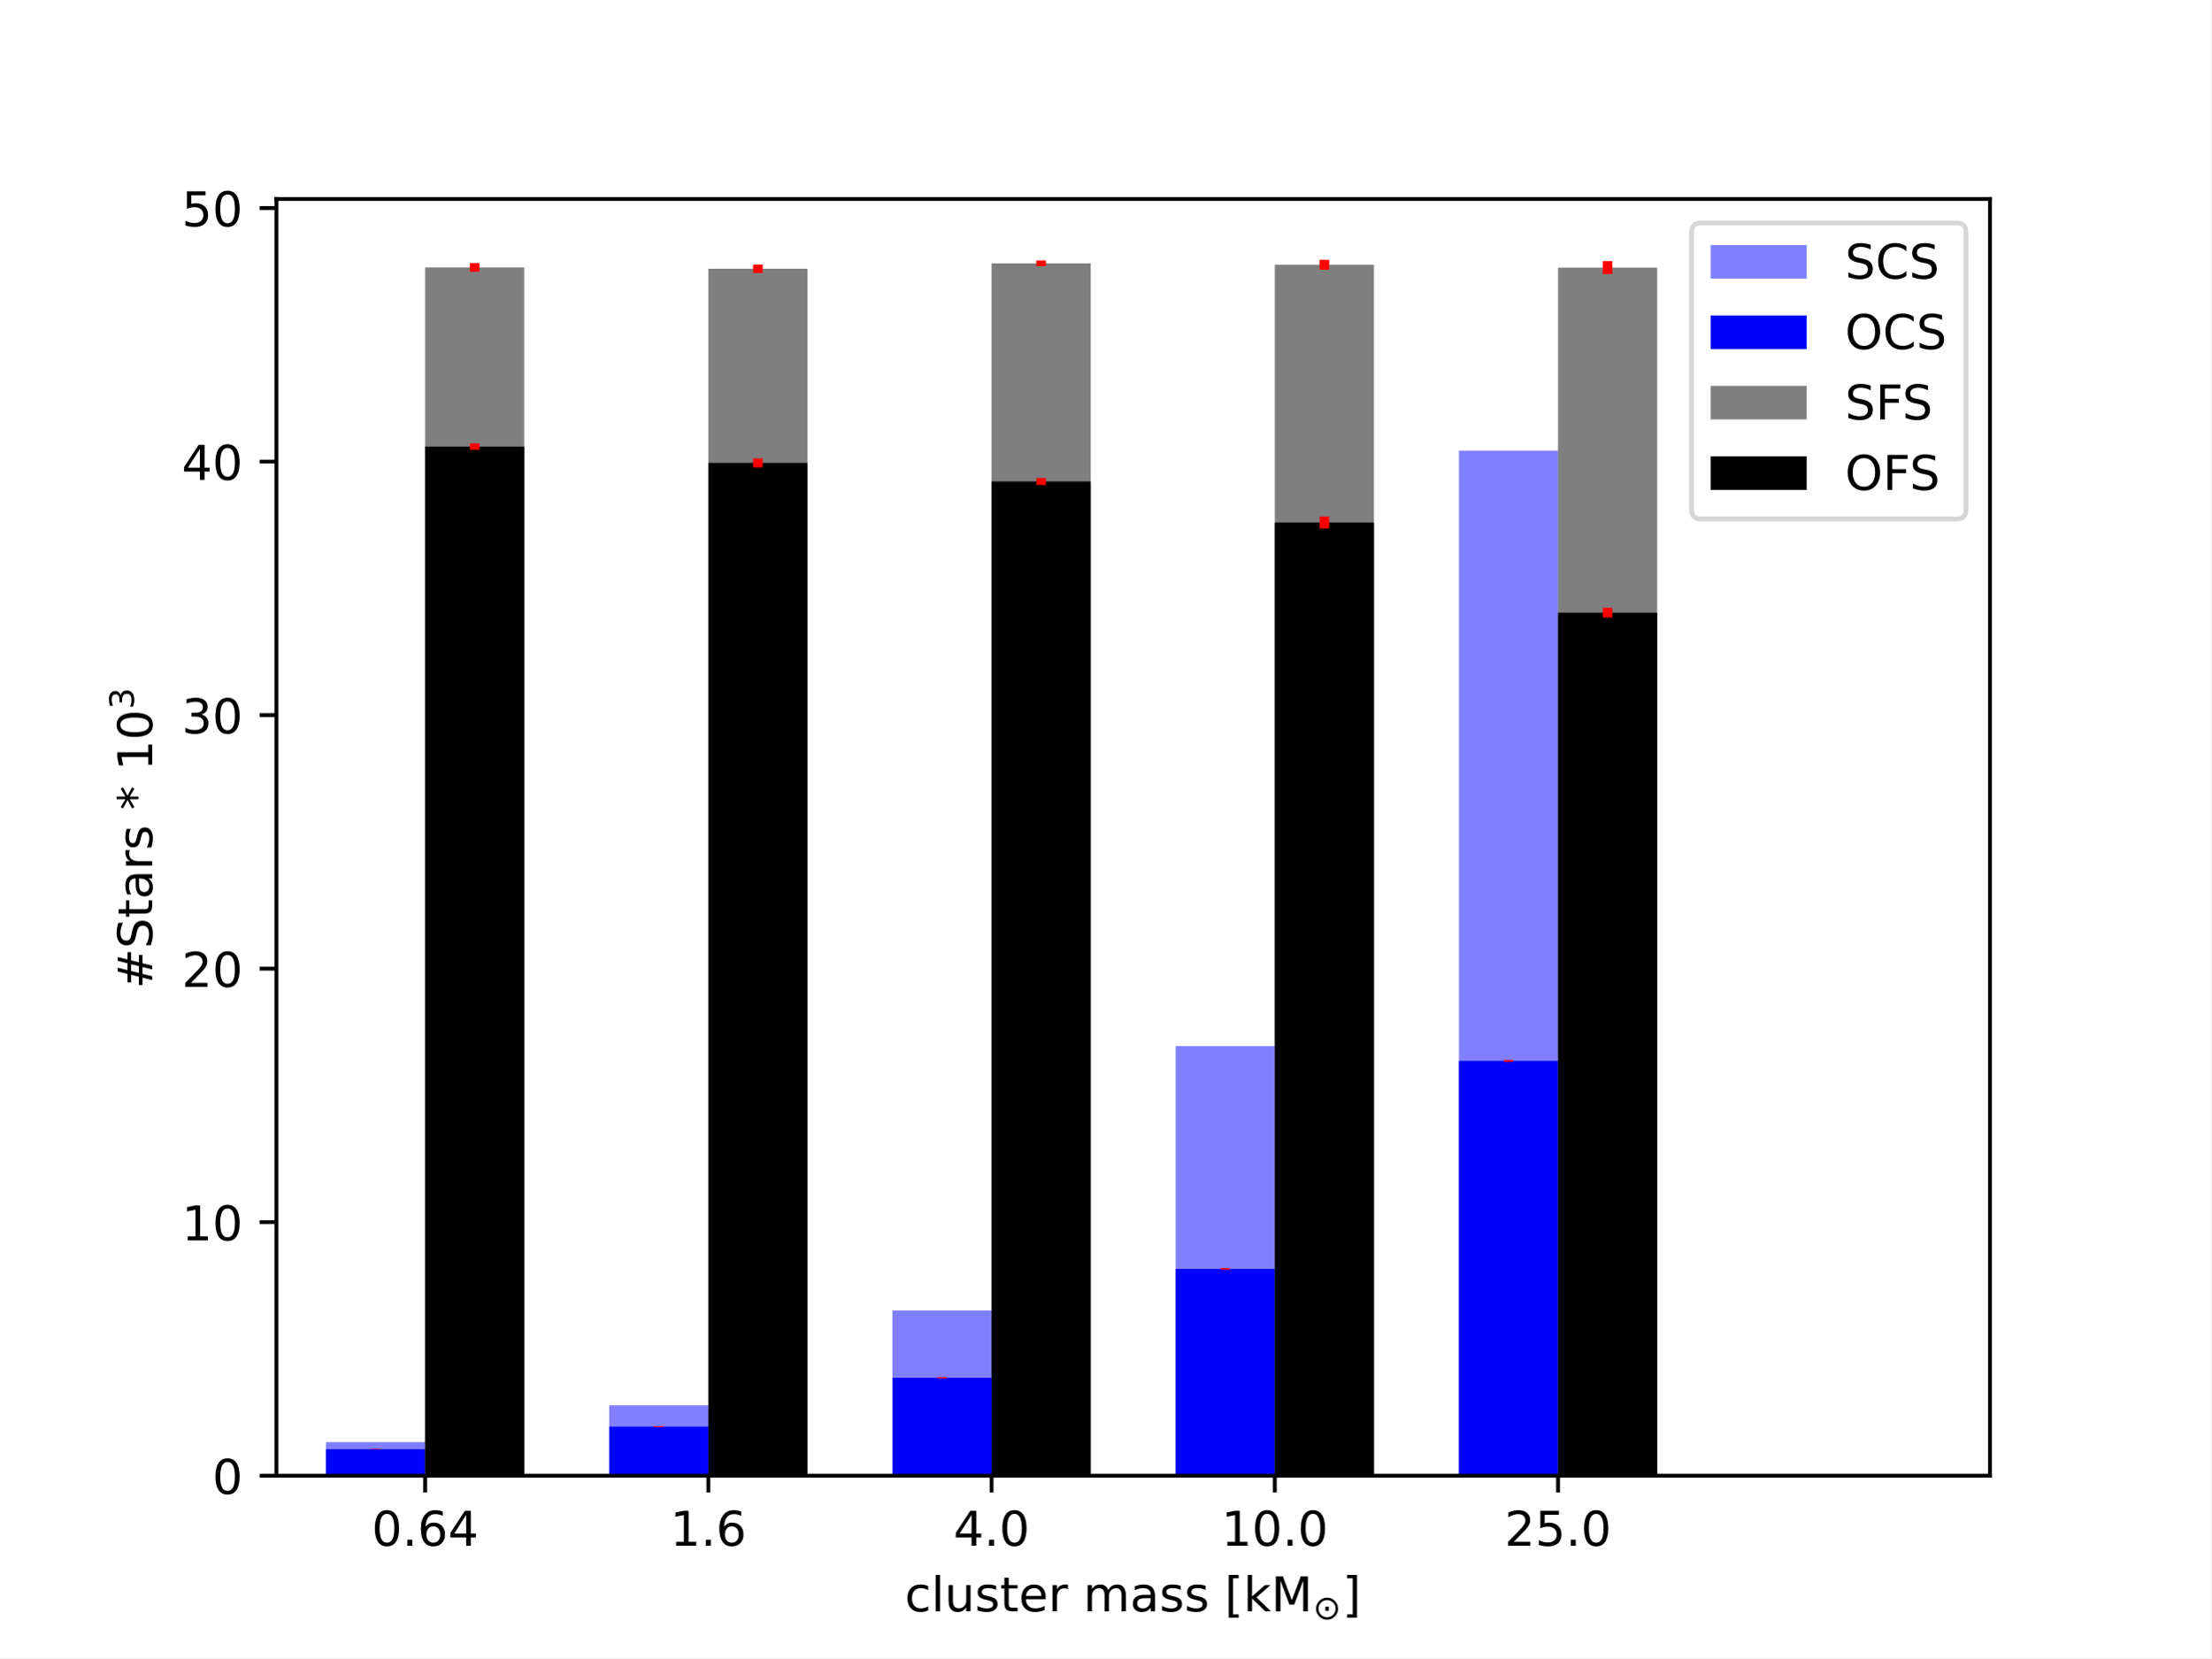
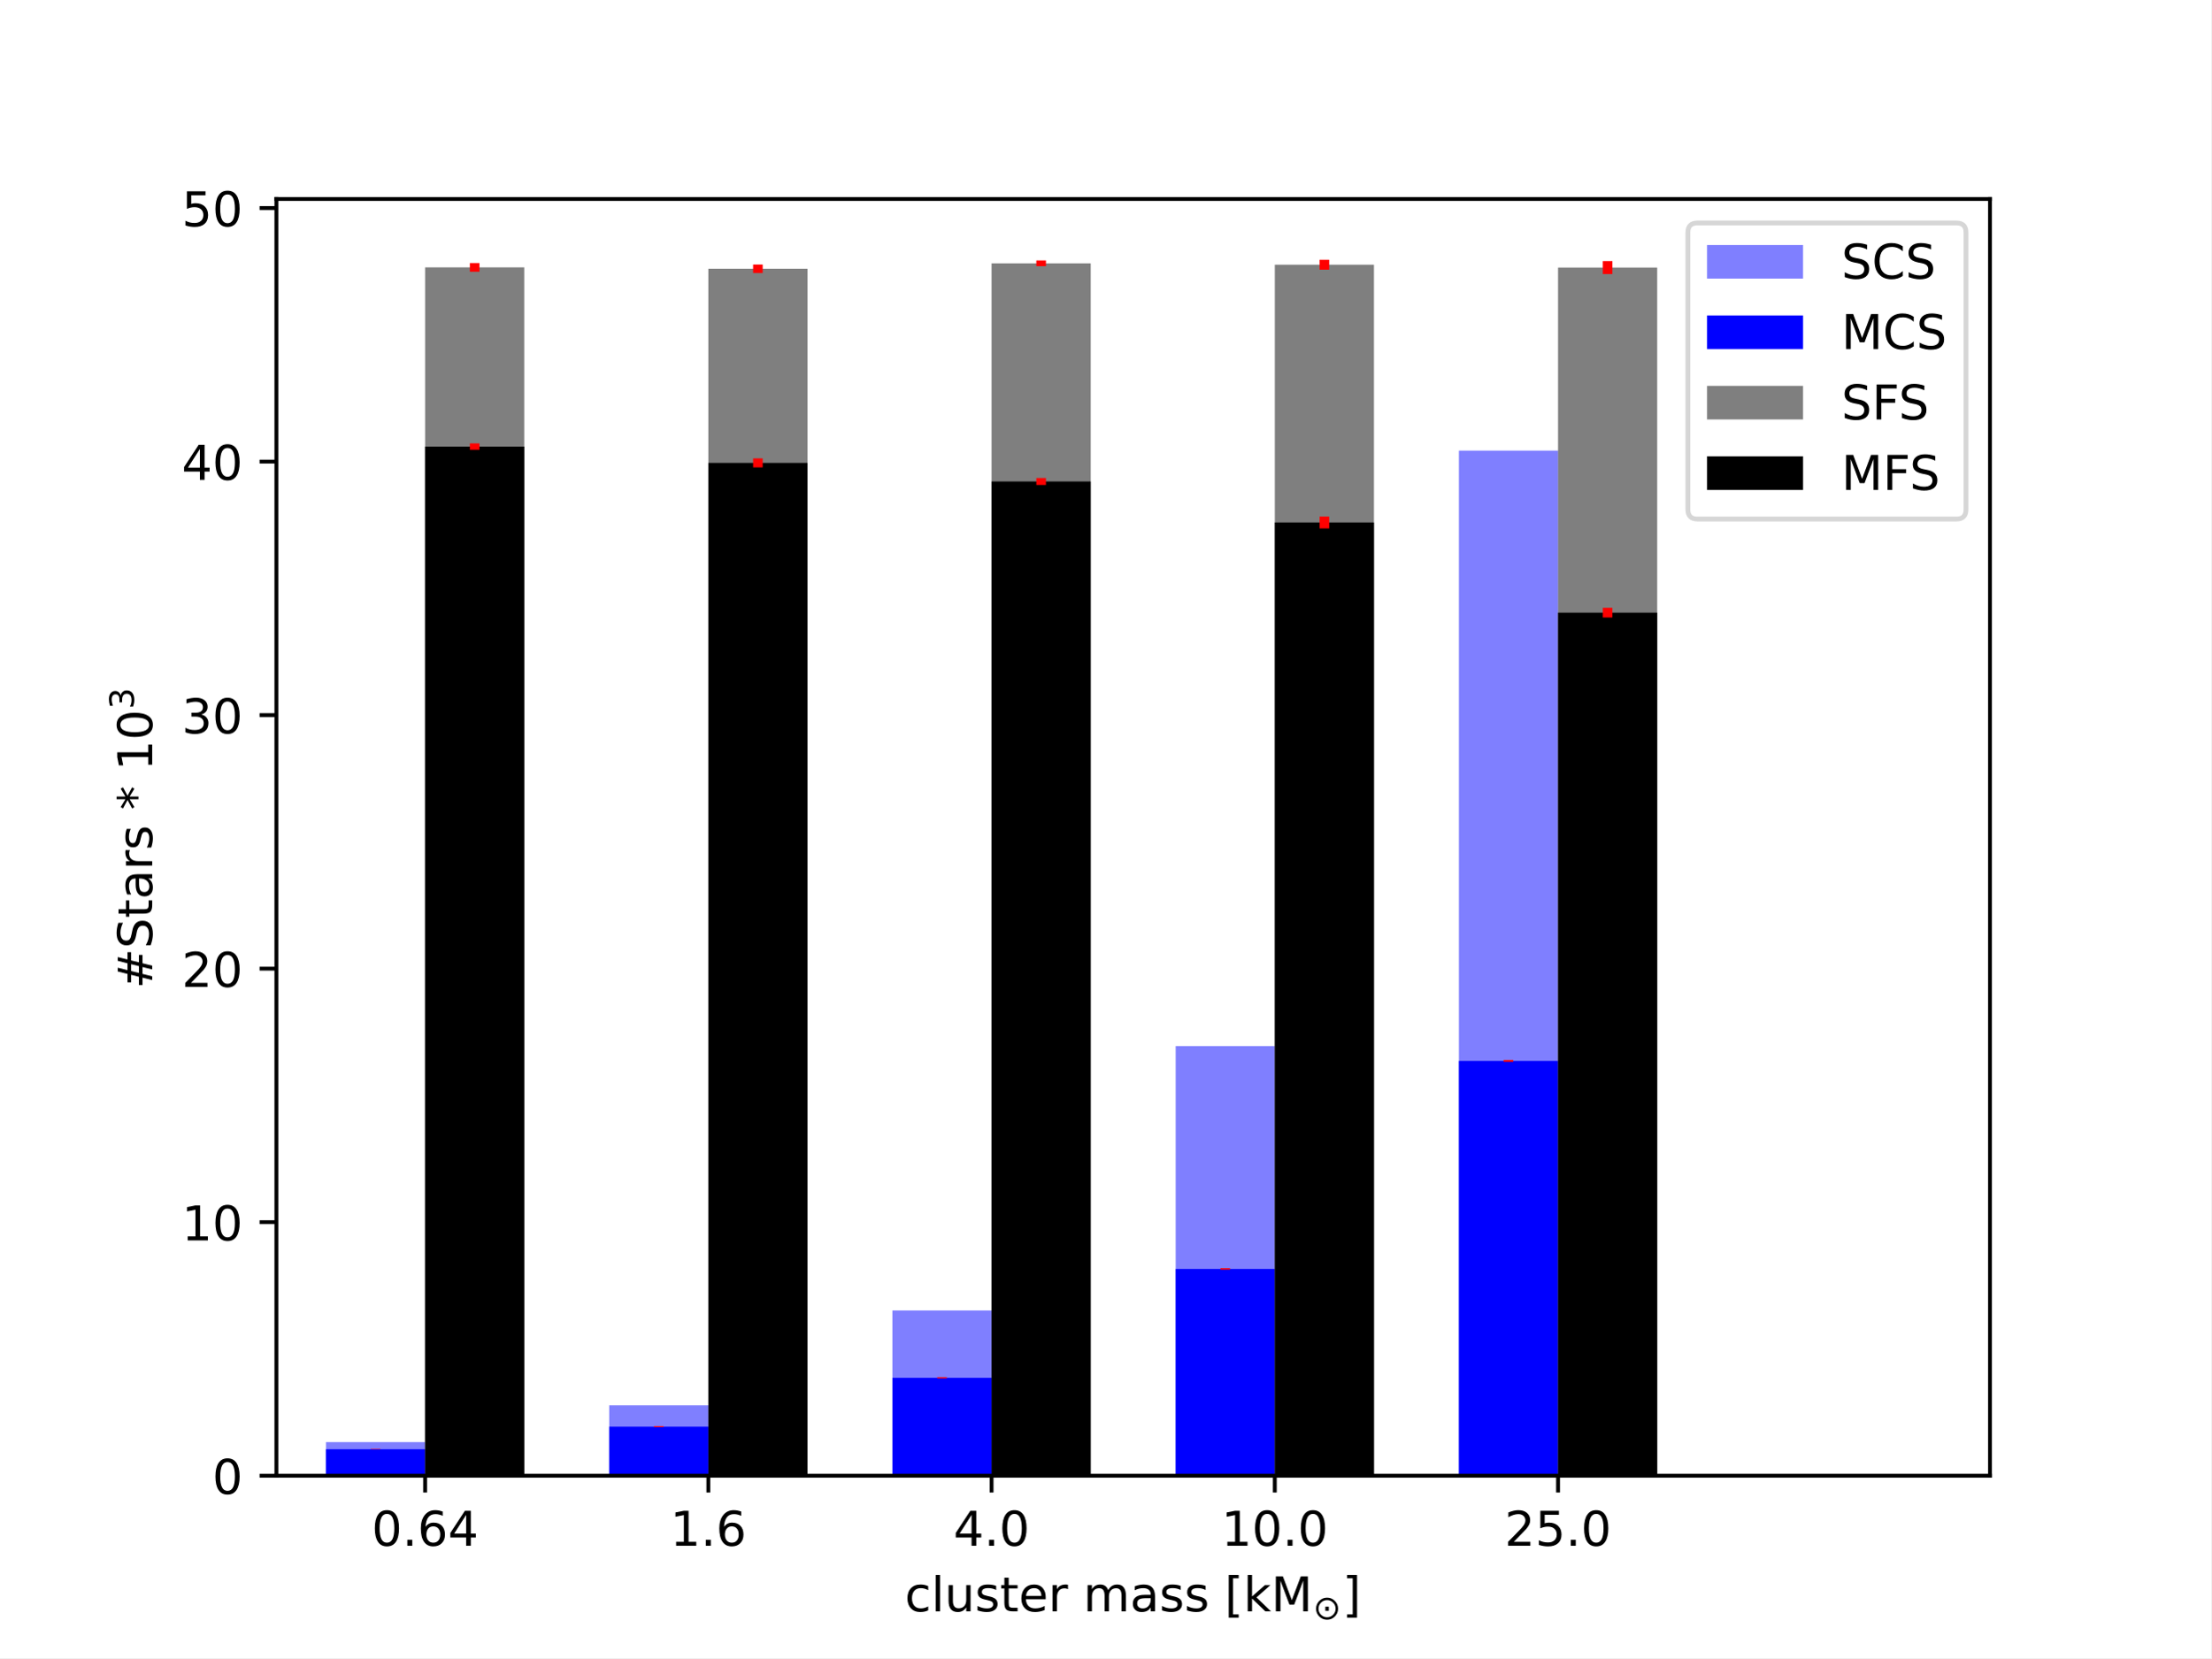
<svg xmlns="http://www.w3.org/2000/svg" xmlns:xlink="http://www.w3.org/1999/xlink" height="345.6pt" version="1.1" viewBox="0 0 460.8 345.6" width="460.8pt">
  <defs>
    <style type="text/css">*{stroke-linecap:butt;stroke-linejoin:round;}</style>
  </defs>
  <g id="figure_1">
    <g id="patch_1">
      <path d="M 0 345.6  L 460.8 345.6  L 460.8 0  L 0 0  z " style="fill:#ffffff;" />
    </g>
    <g id="axes_1">
      <g id="patch_2">
        <path d="M 57.6 307.584  L 414.72 307.584  L 414.72 41.472  L 57.6 41.472  z " style="fill:#ffffff;" />
      </g>
      <g id="patch_3">
-         <path clip-path="url(#p039aee2d5c)" d="M 67.93 307.584  L 88.59 307.584  L 88.59 300.577  L 67.93 300.577  z " style="fill:#0000ff;opacity:0.5;" />
+         <path clip-path="url(#p099e7b3aa3)" d="M 67.93 307.584  L 88.59 307.584  L 88.59 300.577  L 67.93 300.577  z " style="fill:#0000ff;opacity:0.5;" />
      </g>
      <g id="patch_4">
-         <path clip-path="url(#p039aee2d5c)" d="M 126.958 307.584  L 147.618 307.584  L 147.618 292.92  L 126.958 292.92  z " style="fill:#0000ff;opacity:0.5;" />
+         <path clip-path="url(#p099e7b3aa3)" d="M 126.958 307.584  L 147.618 307.584  L 147.618 292.92  L 126.958 292.92  z " style="fill:#0000ff;opacity:0.5;" />
      </g>
      <g id="patch_5">
-         <path clip-path="url(#p039aee2d5c)" d="M 185.986 307.584  L 206.646 307.584  L 206.646 273.14  L 185.986 273.14  z " style="fill:#0000ff;opacity:0.5;" />
+         <path clip-path="url(#p099e7b3aa3)" d="M 185.986 307.584  L 206.646 307.584  L 206.646 273.14  L 185.986 273.14  z " style="fill:#0000ff;opacity:0.5;" />
      </g>
      <g id="patch_6">
-         <path clip-path="url(#p039aee2d5c)" d="M 245.014 307.584  L 265.674 307.584  L 265.674 218.034  L 245.014 218.034  z " style="fill:#0000ff;opacity:0.5;" />
+         <path clip-path="url(#p099e7b3aa3)" d="M 245.014 307.584  L 265.674 307.584  L 265.674 218.034  L 245.014 218.034  z " style="fill:#0000ff;opacity:0.5;" />
      </g>
      <g id="patch_7">
-         <path clip-path="url(#p039aee2d5c)" d="M 304.042 307.584  L 324.702 307.584  L 324.702 93.925  L 304.042 93.925  z " style="fill:#0000ff;opacity:0.5;" />
+         <path clip-path="url(#p099e7b3aa3)" d="M 304.042 307.584  L 324.702 307.584  L 324.702 93.925  L 304.042 93.925  z " style="fill:#0000ff;opacity:0.5;" />
      </g>
      <g id="patch_8">
-         <path clip-path="url(#p039aee2d5c)" d="M 67.93 307.584  L 88.59 307.584  L 88.59 302.066  L 67.93 302.066  z " style="fill:#0000ff;" />
+         <path clip-path="url(#p099e7b3aa3)" d="M 67.93 307.584  L 88.59 307.584  L 88.59 302.066  L 67.93 302.066  z " style="fill:#0000ff;" />
      </g>
      <g id="patch_9">
-         <path clip-path="url(#p039aee2d5c)" d="M 126.958 307.584  L 147.618 307.584  L 147.618 297.369  L 126.958 297.369  z " style="fill:#0000ff;" />
+         <path clip-path="url(#p099e7b3aa3)" d="M 126.958 307.584  L 147.618 307.584  L 147.618 297.369  L 126.958 297.369  z " style="fill:#0000ff;" />
      </g>
      <g id="patch_10">
-         <path clip-path="url(#p039aee2d5c)" d="M 185.986 307.584  L 206.646 307.584  L 206.646 287.186  L 185.986 287.186  z " style="fill:#0000ff;" />
+         <path clip-path="url(#p099e7b3aa3)" d="M 185.986 307.584  L 206.646 307.584  L 206.646 287.186  L 185.986 287.186  z " style="fill:#0000ff;" />
      </g>
      <g id="patch_11">
-         <path clip-path="url(#p039aee2d5c)" d="M 245.014 307.584  L 265.674 307.584  L 265.674 264.484  L 245.014 264.484  z " style="fill:#0000ff;" />
+         <path clip-path="url(#p099e7b3aa3)" d="M 245.014 307.584  L 265.674 307.584  L 265.674 264.484  L 245.014 264.484  z " style="fill:#0000ff;" />
      </g>
      <g id="patch_12">
-         <path clip-path="url(#p039aee2d5c)" d="M 304.042 307.584  L 324.702 307.584  L 324.702 221.121  L 304.042 221.121  z " style="fill:#0000ff;" />
+         <path clip-path="url(#p099e7b3aa3)" d="M 304.042 307.584  L 324.702 307.584  L 324.702 221.121  L 304.042 221.121  z " style="fill:#0000ff;" />
      </g>
      <g id="patch_13">
-         <path clip-path="url(#p039aee2d5c)" d="M 88.59 307.584  L 109.25 307.584  L 109.25 55.729  L 88.59 55.729  z " style="opacity:0.5;" />
+         <path clip-path="url(#p099e7b3aa3)" d="M 88.59 307.584  L 109.25 307.584  L 109.25 55.729  L 88.59 55.729  z " style="opacity:0.5;" />
      </g>
      <g id="patch_14">
-         <path clip-path="url(#p039aee2d5c)" d="M 147.618 307.584  L 168.278 307.584  L 168.278 56.015  L 147.618 56.015  z " style="opacity:0.5;" />
+         <path clip-path="url(#p099e7b3aa3)" d="M 147.618 307.584  L 168.278 307.584  L 168.278 56.015  L 147.618 56.015  z " style="opacity:0.5;" />
      </g>
      <g id="patch_15">
-         <path clip-path="url(#p039aee2d5c)" d="M 206.646 307.584  L 227.306 307.584  L 227.306 54.889  L 206.646 54.889  z " style="opacity:0.5;" />
+         <path clip-path="url(#p099e7b3aa3)" d="M 206.646 307.584  L 227.306 307.584  L 227.306 54.889  L 206.646 54.889  z " style="opacity:0.5;" />
      </g>
      <g id="patch_16">
-         <path clip-path="url(#p039aee2d5c)" d="M 265.674 307.584  L 286.334 307.584  L 286.334 55.174  L 265.674 55.174  z " style="opacity:0.5;" />
+         <path clip-path="url(#p099e7b3aa3)" d="M 265.674 307.584  L 286.334 307.584  L 286.334 55.174  L 265.674 55.174  z " style="opacity:0.5;" />
      </g>
      <g id="patch_17">
-         <path clip-path="url(#p039aee2d5c)" d="M 324.702 307.584  L 345.362 307.584  L 345.362 55.772  L 324.702 55.772  z " style="opacity:0.5;" />
+         <path clip-path="url(#p099e7b3aa3)" d="M 324.702 307.584  L 345.362 307.584  L 345.362 55.772  L 324.702 55.772  z " style="opacity:0.5;" />
      </g>
      <g id="patch_18">
-         <path clip-path="url(#p039aee2d5c)" d="M 88.59 307.584  L 109.25 307.584  L 109.25 93.085  L 88.59 93.085  z " />
+         <path clip-path="url(#p099e7b3aa3)" d="M 88.59 307.584  L 109.25 307.584  L 109.25 93.085  L 88.59 93.085  z " />
      </g>
      <g id="patch_19">
-         <path clip-path="url(#p039aee2d5c)" d="M 147.618 307.584  L 168.278 307.584  L 168.278 96.483  L 147.618 96.483  z " />
+         <path clip-path="url(#p099e7b3aa3)" d="M 147.618 307.584  L 168.278 307.584  L 168.278 96.483  L 147.618 96.483  z " />
      </g>
      <g id="patch_20">
-         <path clip-path="url(#p039aee2d5c)" d="M 206.646 307.584  L 227.306 307.584  L 227.306 100.351  L 206.646 100.351  z " />
+         <path clip-path="url(#p099e7b3aa3)" d="M 206.646 307.584  L 227.306 307.584  L 227.306 100.351  L 206.646 100.351  z " />
      </g>
      <g id="patch_21">
-         <path clip-path="url(#p039aee2d5c)" d="M 265.674 307.584  L 286.334 307.584  L 286.334 108.901  L 265.674 108.901  z " />
+         <path clip-path="url(#p099e7b3aa3)" d="M 265.674 307.584  L 286.334 307.584  L 286.334 108.901  L 265.674 108.901  z " />
      </g>
      <g id="patch_22">
-         <path clip-path="url(#p039aee2d5c)" d="M 324.702 307.584  L 345.362 307.584  L 345.362 127.692  L 324.702 127.692  z " />
+         <path clip-path="url(#p099e7b3aa3)" d="M 324.702 307.584  L 345.362 307.584  L 345.362 127.692  L 324.702 127.692  z " />
      </g>
      <g id="matplotlib.axis_1">
        <g id="xtick_1">
          <g id="line2d_1">
            <defs>
-               <path d="M 0 0  L 0 3.5  " id="m8ce366620f" style="stroke:#000000;stroke-width:0.8;" />
-             </defs>
-             <g>
-               <use style="stroke:#000000;stroke-width:0.8;" x="88.59" xlink:href="#m8ce366620f" y="307.584" />
+               <path d="M 0 0  L 0 3.5  " id="md72c366034" style="stroke:#000000;stroke-width:0.8;" />
+             </defs>
+             <g>
+               <use style="stroke:#000000;stroke-width:0.8;" x="88.59" xlink:href="#md72c366034" y="307.584" />
            </g>
          </g>
          <g id="text_1">
            <g transform="translate(77.45694 322.1824)scale(0.1 -0.1)">
              <defs>
                <path d="M 2034 4250  Q 1547 4250 1301 3770  Q 1056 3291 1056 2328  Q 1056 1369 1301 889  Q 1547 409 2034 409  Q 2525 409 2770 889  Q 3016 1369 3016 2328  Q 3016 3291 2770 3770  Q 2525 4250 2034 4250  z M 2034 4750  Q 2819 4750 3233 4129  Q 3647 3509 3647 2328  Q 3647 1150 3233 529  Q 2819 -91 2034 -91  Q 1250 -91 836 529  Q 422 1150 422 2328  Q 422 3509 836 4129  Q 1250 4750 2034 4750  z " id="DejaVuSans-30" transform="scale(0.015625)" />
                <path d="M 684 794  L 1344 794  L 1344 0  L 684 0  L 684 794  z " id="DejaVuSans-2e" transform="scale(0.015625)" />
                <path d="M 2113 2584  Q 1688 2584 1439 2293  Q 1191 2003 1191 1497  Q 1191 994 1439 701  Q 1688 409 2113 409  Q 2538 409 2786 701  Q 3034 994 3034 1497  Q 3034 2003 2786 2293  Q 2538 2584 2113 2584  z M 3366 4563  L 3366 3988  Q 3128 4100 2886 4159  Q 2644 4219 2406 4219  Q 1781 4219 1451 3797  Q 1122 3375 1075 2522  Q 1259 2794 1537 2939  Q 1816 3084 2150 3084  Q 2853 3084 3261 2657  Q 3669 2231 3669 1497  Q 3669 778 3244 343  Q 2819 -91 2113 -91  Q 1303 -91 875 529  Q 447 1150 447 2328  Q 447 3434 972 4092  Q 1497 4750 2381 4750  Q 2619 4750 2861 4703  Q 3103 4656 3366 4563  z " id="DejaVuSans-36" transform="scale(0.015625)" />
                <path d="M 2419 4116  L 825 1625  L 2419 1625  L 2419 4116  z M 2253 4666  L 3047 4666  L 3047 1625  L 3713 1625  L 3713 1100  L 3047 1100  L 3047 0  L 2419 0  L 2419 1100  L 313 1100  L 313 1709  L 2253 4666  z " id="DejaVuSans-34" transform="scale(0.015625)" />
              </defs>
              <use xlink:href="#DejaVuSans-30" />
              <use x="63.623" xlink:href="#DejaVuSans-2e" />
              <use x="95.41" xlink:href="#DejaVuSans-36" />
              <use x="159.033" xlink:href="#DejaVuSans-34" />
            </g>
          </g>
        </g>
        <g id="xtick_2">
          <g id="line2d_2">
            <g>
-               <use style="stroke:#000000;stroke-width:0.8;" x="147.618" xlink:href="#m8ce366620f" y="307.584" />
+               <use style="stroke:#000000;stroke-width:0.8;" x="147.618" xlink:href="#md72c366034" y="307.584" />
            </g>
          </g>
          <g id="text_2">
            <g transform="translate(139.6663 322.1824)scale(0.1 -0.1)">
              <defs>
                <path d="M 794 531  L 1825 531  L 1825 4091  L 703 3866  L 703 4441  L 1819 4666  L 2450 4666  L 2450 531  L 3481 531  L 3481 0  L 794 0  L 794 531  z " id="DejaVuSans-31" transform="scale(0.015625)" />
              </defs>
              <use xlink:href="#DejaVuSans-31" />
              <use x="63.623" xlink:href="#DejaVuSans-2e" />
              <use x="95.41" xlink:href="#DejaVuSans-36" />
            </g>
          </g>
        </g>
        <g id="xtick_3">
          <g id="line2d_3">
            <g>
-               <use style="stroke:#000000;stroke-width:0.8;" x="206.646" xlink:href="#m8ce366620f" y="307.584" />
+               <use style="stroke:#000000;stroke-width:0.8;" x="206.646" xlink:href="#md72c366034" y="307.584" />
            </g>
          </g>
          <g id="text_3">
            <g transform="translate(198.6944 322.1824)scale(0.1 -0.1)">
              <use xlink:href="#DejaVuSans-34" />
              <use x="63.623" xlink:href="#DejaVuSans-2e" />
              <use x="95.41" xlink:href="#DejaVuSans-30" />
            </g>
          </g>
        </g>
        <g id="xtick_4">
          <g id="line2d_4">
            <g>
-               <use style="stroke:#000000;stroke-width:0.8;" x="265.674" xlink:href="#m8ce366620f" y="307.584" />
+               <use style="stroke:#000000;stroke-width:0.8;" x="265.674" xlink:href="#md72c366034" y="307.584" />
            </g>
          </g>
          <g id="text_4">
            <g transform="translate(254.5412 322.1824)scale(0.1 -0.1)">
              <use xlink:href="#DejaVuSans-31" />
              <use x="63.623" xlink:href="#DejaVuSans-30" />
              <use x="127.246" xlink:href="#DejaVuSans-2e" />
              <use x="159.033" xlink:href="#DejaVuSans-30" />
            </g>
          </g>
        </g>
        <g id="xtick_5">
          <g id="line2d_5">
            <g>
-               <use style="stroke:#000000;stroke-width:0.8;" x="324.702" xlink:href="#m8ce366620f" y="307.584" />
+               <use style="stroke:#000000;stroke-width:0.8;" x="324.702" xlink:href="#md72c366034" y="307.584" />
            </g>
          </g>
          <g id="text_5">
            <g transform="translate(313.5693 322.1824)scale(0.1 -0.1)">
              <defs>
                <path d="M 1228 531  L 3431 531  L 3431 0  L 469 0  L 469 531  Q 828 903 1448 1529  Q 2069 2156 2228 2338  Q 2531 2678 2651 2914  Q 2772 3150 2772 3378  Q 2772 3750 2511 3984  Q 2250 4219 1831 4219  Q 1534 4219 1204 4116  Q 875 4013 500 3803  L 500 4441  Q 881 4594 1212 4672  Q 1544 4750 1819 4750  Q 2544 4750 2975 4387  Q 3406 4025 3406 3419  Q 3406 3131 3298 2873  Q 3191 2616 2906 2266  Q 2828 2175 2409 1742  Q 1991 1309 1228 531  z " id="DejaVuSans-32" transform="scale(0.015625)" />
                <path d="M 691 4666  L 3169 4666  L 3169 4134  L 1269 4134  L 1269 2991  Q 1406 3038 1543 3061  Q 1681 3084 1819 3084  Q 2600 3084 3056 2656  Q 3513 2228 3513 1497  Q 3513 744 3044 326  Q 2575 -91 1722 -91  Q 1428 -91 1123 -41  Q 819 9 494 109  L 494 744  Q 775 591 1075 516  Q 1375 441 1709 441  Q 2250 441 2565 725  Q 2881 1009 2881 1497  Q 2881 1984 2565 2268  Q 2250 2553 1709 2553  Q 1456 2553 1204 2497  Q 953 2441 691 2322  L 691 4666  z " id="DejaVuSans-35" transform="scale(0.015625)" />
              </defs>
              <use xlink:href="#DejaVuSans-32" />
              <use x="63.623" xlink:href="#DejaVuSans-35" />
              <use x="127.246" xlink:href="#DejaVuSans-2e" />
              <use x="159.033" xlink:href="#DejaVuSans-30" />
            </g>
          </g>
        </g>
        <g id="text_6">
          <g transform="translate(188.56 335.8606)scale(0.1 -0.1)">
            <defs>
              <path d="M 3122 3366  L 3122 2828  Q 2878 2963 2633 3030  Q 2388 3097 2138 3097  Q 1578 3097 1268 2742  Q 959 2388 959 1747  Q 959 1106 1268 751  Q 1578 397 2138 397  Q 2388 397 2633 464  Q 2878 531 3122 666  L 3122 134  Q 2881 22 2623 -34  Q 2366 -91 2075 -91  Q 1284 -91 818 406  Q 353 903 353 1747  Q 353 2603 823 3093  Q 1294 3584 2113 3584  Q 2378 3584 2631 3529  Q 2884 3475 3122 3366  z " id="DejaVuSans-63" transform="scale(0.015625)" />
              <path d="M 603 4863  L 1178 4863  L 1178 0  L 603 0  L 603 4863  z " id="DejaVuSans-6c" transform="scale(0.015625)" />
              <path d="M 544 1381  L 544 3500  L 1119 3500  L 1119 1403  Q 1119 906 1312 657  Q 1506 409 1894 409  Q 2359 409 2629 706  Q 2900 1003 2900 1516  L 2900 3500  L 3475 3500  L 3475 0  L 2900 0  L 2900 538  Q 2691 219 2414 64  Q 2138 -91 1772 -91  Q 1169 -91 856 284  Q 544 659 544 1381  z M 1991 3584  L 1991 3584  z " id="DejaVuSans-75" transform="scale(0.015625)" />
              <path d="M 2834 3397  L 2834 2853  Q 2591 2978 2328 3040  Q 2066 3103 1784 3103  Q 1356 3103 1142 2972  Q 928 2841 928 2578  Q 928 2378 1081 2264  Q 1234 2150 1697 2047  L 1894 2003  Q 2506 1872 2764 1633  Q 3022 1394 3022 966  Q 3022 478 2636 193  Q 2250 -91 1575 -91  Q 1294 -91 989 -36  Q 684 19 347 128  L 347 722  Q 666 556 975 473  Q 1284 391 1588 391  Q 1994 391 2212 530  Q 2431 669 2431 922  Q 2431 1156 2273 1281  Q 2116 1406 1581 1522  L 1381 1569  Q 847 1681 609 1914  Q 372 2147 372 2553  Q 372 3047 722 3315  Q 1072 3584 1716 3584  Q 2034 3584 2315 3537  Q 2597 3491 2834 3397  z " id="DejaVuSans-73" transform="scale(0.015625)" />
              <path d="M 1172 4494  L 1172 3500  L 2356 3500  L 2356 3053  L 1172 3053  L 1172 1153  Q 1172 725 1289 603  Q 1406 481 1766 481  L 2356 481  L 2356 0  L 1766 0  Q 1100 0 847 248  Q 594 497 594 1153  L 594 3053  L 172 3053  L 172 3500  L 594 3500  L 594 4494  L 1172 4494  z " id="DejaVuSans-74" transform="scale(0.015625)" />
              <path d="M 3597 1894  L 3597 1613  L 953 1613  Q 991 1019 1311 708  Q 1631 397 2203 397  Q 2534 397 2845 478  Q 3156 559 3463 722  L 3463 178  Q 3153 47 2828 -22  Q 2503 -91 2169 -91  Q 1331 -91 842 396  Q 353 884 353 1716  Q 353 2575 817 3079  Q 1281 3584 2069 3584  Q 2775 3584 3186 3129  Q 3597 2675 3597 1894  z M 3022 2063  Q 3016 2534 2758 2815  Q 2500 3097 2075 3097  Q 1594 3097 1305 2825  Q 1016 2553 972 2059  L 3022 2063  z " id="DejaVuSans-65" transform="scale(0.015625)" />
              <path d="M 2631 2963  Q 2534 3019 2420 3045  Q 2306 3072 2169 3072  Q 1681 3072 1420 2755  Q 1159 2438 1159 1844  L 1159 0  L 581 0  L 581 3500  L 1159 3500  L 1159 2956  Q 1341 3275 1631 3429  Q 1922 3584 2338 3584  Q 2397 3584 2469 3576  Q 2541 3569 2628 3553  L 2631 2963  z " id="DejaVuSans-72" transform="scale(0.015625)" />
              <path id="DejaVuSans-20" transform="scale(0.015625)" />
              <path d="M 3328 2828  Q 3544 3216 3844 3400  Q 4144 3584 4550 3584  Q 5097 3584 5394 3201  Q 5691 2819 5691 2113  L 5691 0  L 5113 0  L 5113 2094  Q 5113 2597 4934 2840  Q 4756 3084 4391 3084  Q 3944 3084 3684 2787  Q 3425 2491 3425 1978  L 3425 0  L 2847 0  L 2847 2094  Q 2847 2600 2669 2842  Q 2491 3084 2119 3084  Q 1678 3084 1418 2786  Q 1159 2488 1159 1978  L 1159 0  L 581 0  L 581 3500  L 1159 3500  L 1159 2956  Q 1356 3278 1631 3431  Q 1906 3584 2284 3584  Q 2666 3584 2933 3390  Q 3200 3197 3328 2828  z " id="DejaVuSans-6d" transform="scale(0.015625)" />
              <path d="M 2194 1759  Q 1497 1759 1228 1600  Q 959 1441 959 1056  Q 959 750 1161 570  Q 1363 391 1709 391  Q 2188 391 2477 730  Q 2766 1069 2766 1631  L 2766 1759  L 2194 1759  z M 3341 1997  L 3341 0  L 2766 0  L 2766 531  Q 2569 213 2275 61  Q 1981 -91 1556 -91  Q 1019 -91 701 211  Q 384 513 384 1019  Q 384 1609 779 1909  Q 1175 2209 1959 2209  L 2766 2209  L 2766 2266  Q 2766 2663 2505 2880  Q 2244 3097 1772 3097  Q 1472 3097 1187 3025  Q 903 2953 641 2809  L 641 3341  Q 956 3463 1253 3523  Q 1550 3584 1831 3584  Q 2591 3584 2966 3190  Q 3341 2797 3341 1997  z " id="DejaVuSans-61" transform="scale(0.015625)" />
              <path d="M 550 4863  L 1875 4863  L 1875 4416  L 1125 4416  L 1125 -397  L 1875 -397  L 1875 -844  L 550 -844  L 550 4863  z " id="DejaVuSans-5b" transform="scale(0.015625)" />
              <path d="M 581 4863  L 1159 4863  L 1159 1991  L 2875 3500  L 3609 3500  L 1753 1863  L 3688 0  L 2938 0  L 1159 1709  L 1159 0  L 581 0  L 581 4863  z " id="DejaVuSans-6b" transform="scale(0.015625)" />
              <path d="M 628 4666  L 1569 4666  L 2759 1491  L 3956 4666  L 4897 4666  L 4897 0  L 4281 0  L 4281 4097  L 3078 897  L 2444 897  L 1241 4097  L 1241 0  L 628 0  L 628 4666  z " id="DejaVuSans-4d" transform="scale(0.015625)" />
              <path d="M 2350 2403  L 3013 2403  L 3013 1609  L 2350 1609  L 2350 2403  z M 3306 3522  Q 3016 3644 2681 3644  Q 2347 3644 2056 3522  Q 1769 3400 1531 3163  Q 1291 2922 1172 2634  Q 1053 2347 1053 2006  Q 1053 1675 1172 1387  Q 1291 1100 1531 859  Q 1769 622 2056 500  Q 2347 378 2681 378  Q 3016 378 3306 500  Q 3594 622 3831 859  Q 4072 1100 4190 1387  Q 4309 1675 4309 2006  Q 4309 2347 4190 2634  Q 4072 2922 3831 3163  Q 3594 3400 3306 3522  z M 1878 3956  Q 2250 4113 2681 4113  Q 3113 4113 3484 3956  Q 3856 3800 4163 3494  Q 4472 3184 4625 2813  Q 4778 2444 4778 2006  Q 4778 1578 4625 1206  Q 4472 838 4163 528  Q 3856 222 3484 65  Q 3113 -91 2681 -91  Q 2250 -91 1878 65  Q 1506 222 1200 528  Q 891 838 738 1206  Q 584 1578 584 2006  Q 584 2444 738 2813  Q 891 3184 1200 3494  Q 1506 3800 1878 3956  z " id="DejaVuSans-2299" transform="scale(0.015625)" />
              <path d="M 1947 4863  L 1947 -844  L 622 -844  L 622 -397  L 1369 -397  L 1369 4416  L 622 4416  L 622 4863  L 1947 4863  z " id="DejaVuSans-5d" transform="scale(0.015625)" />
            </defs>
            <use transform="translate(0 0.015625)" xlink:href="#DejaVuSans-63" />
            <use transform="translate(54.98047 0.015625)" xlink:href="#DejaVuSans-6c" />
            <use transform="translate(82.76367 0.015625)" xlink:href="#DejaVuSans-75" />
            <use transform="translate(146.1426 0.015625)" xlink:href="#DejaVuSans-73" />
            <use transform="translate(198.2422 0.015625)" xlink:href="#DejaVuSans-74" />
            <use transform="translate(237.4512 0.015625)" xlink:href="#DejaVuSans-65" />
            <use transform="translate(298.9746 0.015625)" xlink:href="#DejaVuSans-72" />
            <use transform="translate(340.0879 0.015625)" xlink:href="#DejaVuSans-20" />
            <use transform="translate(371.875 0.015625)" xlink:href="#DejaVuSans-6d" />
            <use transform="translate(469.2871 0.015625)" xlink:href="#DejaVuSans-61" />
            <use transform="translate(530.5664 0.015625)" xlink:href="#DejaVuSans-73" />
            <use transform="translate(582.666 0.015625)" xlink:href="#DejaVuSans-73" />
            <use transform="translate(634.7656 0.015625)" xlink:href="#DejaVuSans-20" />
            <use transform="translate(666.5527 0.015625)" xlink:href="#DejaVuSans-5b" />
            <use transform="translate(705.5664 0.015625)" xlink:href="#DejaVuSans-6b" />
            <use transform="translate(763.4766 0.015625)" xlink:href="#DejaVuSans-4d" />
            <use transform="translate(850.7129 -16.39062)scale(0.7)" xlink:href="#DejaVuSans-2299" />
            <use transform="translate(912.0996 0.015625)" xlink:href="#DejaVuSans-5d" />
          </g>
        </g>
      </g>
      <g id="matplotlib.axis_2">
        <g id="ytick_1">
          <g id="line2d_6">
            <defs>
-               <path d="M 0 0  L -3.5 0  " id="md44e9a5d83" style="stroke:#000000;stroke-width:0.8;" />
-             </defs>
-             <g>
-               <use style="stroke:#000000;stroke-width:0.8;" x="57.6" xlink:href="#md44e9a5d83" y="307.584" />
+               <path d="M 0 0  L -3.5 0  " id="m178d377011" style="stroke:#000000;stroke-width:0.8;" />
+             </defs>
+             <g>
+               <use style="stroke:#000000;stroke-width:0.8;" x="57.6" xlink:href="#m178d377011" y="307.584" />
            </g>
          </g>
          <g id="text_7">
            <g transform="translate(44.2375 311.3832)scale(0.1 -0.1)">
              <use xlink:href="#DejaVuSans-30" />
            </g>
          </g>
        </g>
        <g id="ytick_2">
          <g id="line2d_7">
            <g>
-               <use style="stroke:#000000;stroke-width:0.8;" x="57.6" xlink:href="#md44e9a5d83" y="254.74" />
+               <use style="stroke:#000000;stroke-width:0.8;" x="57.6" xlink:href="#m178d377011" y="254.74" />
            </g>
          </g>
          <g id="text_8">
            <g transform="translate(37.875 258.5392)scale(0.1 -0.1)">
              <use xlink:href="#DejaVuSans-31" />
              <use x="63.623" xlink:href="#DejaVuSans-30" />
            </g>
          </g>
        </g>
        <g id="ytick_3">
          <g id="line2d_8">
            <g>
-               <use style="stroke:#000000;stroke-width:0.8;" x="57.6" xlink:href="#md44e9a5d83" y="201.896" />
+               <use style="stroke:#000000;stroke-width:0.8;" x="57.6" xlink:href="#m178d377011" y="201.896" />
            </g>
          </g>
          <g id="text_9">
            <g transform="translate(37.875 205.6951)scale(0.1 -0.1)">
              <use xlink:href="#DejaVuSans-32" />
              <use x="63.623" xlink:href="#DejaVuSans-30" />
            </g>
          </g>
        </g>
        <g id="ytick_4">
          <g id="line2d_9">
            <g>
-               <use style="stroke:#000000;stroke-width:0.8;" x="57.6" xlink:href="#md44e9a5d83" y="149.052" />
+               <use style="stroke:#000000;stroke-width:0.8;" x="57.6" xlink:href="#m178d377011" y="149.052" />
            </g>
          </g>
          <g id="text_10">
            <g transform="translate(37.875 152.8511)scale(0.1 -0.1)">
              <defs>
                <path d="M 2597 2516  Q 3050 2419 3304 2112  Q 3559 1806 3559 1356  Q 3559 666 3084 287  Q 2609 -91 1734 -91  Q 1441 -91 1130 -33  Q 819 25 488 141  L 488 750  Q 750 597 1062 519  Q 1375 441 1716 441  Q 2309 441 2620 675  Q 2931 909 2931 1356  Q 2931 1769 2642 2001  Q 2353 2234 1838 2234  L 1294 2234  L 1294 2753  L 1863 2753  Q 2328 2753 2575 2939  Q 2822 3125 2822 3475  Q 2822 3834 2567 4026  Q 2313 4219 1838 4219  Q 1578 4219 1281 4162  Q 984 4106 628 3988  L 628 4550  Q 988 4650 1302 4700  Q 1616 4750 1894 4750  Q 2613 4750 3031 4423  Q 3450 4097 3450 3541  Q 3450 3153 3228 2886  Q 3006 2619 2597 2516  z " id="DejaVuSans-33" transform="scale(0.015625)" />
              </defs>
              <use xlink:href="#DejaVuSans-33" />
              <use x="63.623" xlink:href="#DejaVuSans-30" />
            </g>
          </g>
        </g>
        <g id="ytick_5">
          <g id="line2d_10">
            <g>
-               <use style="stroke:#000000;stroke-width:0.8;" x="57.6" xlink:href="#md44e9a5d83" y="96.208" />
+               <use style="stroke:#000000;stroke-width:0.8;" x="57.6" xlink:href="#m178d377011" y="96.208" />
            </g>
          </g>
          <g id="text_11">
            <g transform="translate(37.875 100.0071)scale(0.1 -0.1)">
              <use xlink:href="#DejaVuSans-34" />
              <use x="63.623" xlink:href="#DejaVuSans-30" />
            </g>
          </g>
        </g>
        <g id="ytick_6">
          <g id="line2d_11">
            <g>
-               <use style="stroke:#000000;stroke-width:0.8;" x="57.6" xlink:href="#md44e9a5d83" y="43.364" />
+               <use style="stroke:#000000;stroke-width:0.8;" x="57.6" xlink:href="#m178d377011" y="43.364" />
            </g>
          </g>
          <g id="text_12">
            <g transform="translate(37.875 47.16304)scale(0.1 -0.1)">
              <use xlink:href="#DejaVuSans-35" />
              <use x="63.623" xlink:href="#DejaVuSans-30" />
            </g>
          </g>
        </g>
        <g id="text_13">
          <g transform="translate(31.79531 206.078)rotate(-90)scale(0.1 -0.1)">
            <defs>
              <path d="M 3272 2816  L 2363 2816  L 2100 1772  L 3016 1772  L 3272 2816  z M 2803 4594  L 2478 3297  L 3391 3297  L 3719 4594  L 4219 4594  L 3897 3297  L 4872 3297  L 4872 2816  L 3775 2816  L 3519 1772  L 4513 1772  L 4513 1294  L 3397 1294  L 3072 0  L 2572 0  L 2894 1294  L 1978 1294  L 1656 0  L 1153 0  L 1478 1294  L 494 1294  L 494 1772  L 1594 1772  L 1856 2816  L 850 2816  L 850 3297  L 1978 3297  L 2297 4594  L 2803 4594  z " id="DejaVuSans-23" transform="scale(0.015625)" />
              <path d="M 3425 4513  L 3425 3897  Q 3066 4069 2747 4153  Q 2428 4238 2131 4238  Q 1616 4238 1336 4038  Q 1056 3838 1056 3469  Q 1056 3159 1242 3001  Q 1428 2844 1947 2747  L 2328 2669  Q 3034 2534 3370 2195  Q 3706 1856 3706 1288  Q 3706 609 3251 259  Q 2797 -91 1919 -91  Q 1588 -91 1214 -16  Q 841 59 441 206  L 441 856  Q 825 641 1194 531  Q 1563 422 1919 422  Q 2459 422 2753 634  Q 3047 847 3047 1241  Q 3047 1584 2836 1778  Q 2625 1972 2144 2069  L 1759 2144  Q 1053 2284 737 2584  Q 422 2884 422 3419  Q 422 4038 858 4394  Q 1294 4750 2059 4750  Q 2388 4750 2728 4690  Q 3069 4631 3425 4513  z " id="DejaVuSans-53" transform="scale(0.015625)" />
              <path d="M 3009 3897  L 1888 3291  L 3009 2681  L 2828 2375  L 1778 3009  L 1778 1831  L 1422 1831  L 1422 3009  L 372 2375  L 191 2681  L 1313 3291  L 191 3897  L 372 4206  L 1422 3572  L 1422 4750  L 1778 4750  L 1778 3572  L 2828 4206  L 3009 3897  z " id="DejaVuSans-2a" transform="scale(0.015625)" />
            </defs>
            <use transform="translate(0 0.765625)" xlink:href="#DejaVuSans-23" />
            <use transform="translate(83.78906 0.765625)" xlink:href="#DejaVuSans-53" />
            <use transform="translate(147.2656 0.765625)" xlink:href="#DejaVuSans-74" />
            <use transform="translate(186.4746 0.765625)" xlink:href="#DejaVuSans-61" />
            <use transform="translate(247.7539 0.765625)" xlink:href="#DejaVuSans-72" />
            <use transform="translate(288.8672 0.765625)" xlink:href="#DejaVuSans-73" />
            <use transform="translate(340.9668 0.765625)" xlink:href="#DejaVuSans-20" />
            <use transform="translate(372.7539 0.765625)" xlink:href="#DejaVuSans-2a" />
            <use transform="translate(422.7539 0.765625)" xlink:href="#DejaVuSans-20" />
            <use transform="translate(454.541 0.765625)" xlink:href="#DejaVuSans-31" />
            <use transform="translate(518.1641 0.765625)" xlink:href="#DejaVuSans-30" />
            <use transform="translate(582.7441 39.04688)scale(0.7)" xlink:href="#DejaVuSans-33" />
          </g>
        </g>
      </g>
      <g id="LineCollection_1">
-         <path clip-path="url(#p039aee2d5c)" d="M 78.26 300.577  L 78.26 300.577  " style="fill:none;stroke:#ff0000;stroke-width:2;" />
-         <path clip-path="url(#p039aee2d5c)" d="M 137.288 292.92  L 137.288 292.92  " style="fill:none;stroke:#ff0000;stroke-width:2;" />
-         <path clip-path="url(#p039aee2d5c)" d="M 196.316 273.14  L 196.316 273.14  " style="fill:none;stroke:#ff0000;stroke-width:2;" />
-         <path clip-path="url(#p039aee2d5c)" d="M 255.344 218.034  L 255.344 218.034  " style="fill:none;stroke:#ff0000;stroke-width:2;" />
-         <path clip-path="url(#p039aee2d5c)" d="M 314.372 93.925  L 314.372 93.925  " style="fill:none;stroke:#ff0000;stroke-width:2;" />
+         <path clip-path="url(#p099e7b3aa3)" d="M 78.26 300.577  L 78.26 300.577  " style="fill:none;stroke:#ff0000;stroke-width:2;" />
+         <path clip-path="url(#p099e7b3aa3)" d="M 137.288 292.92  L 137.288 292.92  " style="fill:none;stroke:#ff0000;stroke-width:2;" />
+         <path clip-path="url(#p099e7b3aa3)" d="M 196.316 273.14  L 196.316 273.14  " style="fill:none;stroke:#ff0000;stroke-width:2;" />
+         <path clip-path="url(#p099e7b3aa3)" d="M 255.344 218.034  L 255.344 218.034  " style="fill:none;stroke:#ff0000;stroke-width:2;" />
+         <path clip-path="url(#p099e7b3aa3)" d="M 314.372 93.925  L 314.372 93.925  " style="fill:none;stroke:#ff0000;stroke-width:2;" />
      </g>
      <g id="LineCollection_2">
-         <path clip-path="url(#p039aee2d5c)" d="M 78.26 302.118  L 78.26 302.014  " style="fill:none;stroke:#ff0000;stroke-width:2;" />
-         <path clip-path="url(#p039aee2d5c)" d="M 137.288 297.48  L 137.288 297.258  " style="fill:none;stroke:#ff0000;stroke-width:2;" />
-         <path clip-path="url(#p039aee2d5c)" d="M 196.316 287.318  L 196.316 287.054  " style="fill:none;stroke:#ff0000;stroke-width:2;" />
-         <path clip-path="url(#p039aee2d5c)" d="M 255.344 264.638  L 255.344 264.331  " style="fill:none;stroke:#ff0000;stroke-width:2;" />
-         <path clip-path="url(#p039aee2d5c)" d="M 314.372 221.306  L 314.372 220.936  " style="fill:none;stroke:#ff0000;stroke-width:2;" />
+         <path clip-path="url(#p099e7b3aa3)" d="M 78.26 302.118  L 78.26 302.014  " style="fill:none;stroke:#ff0000;stroke-width:2;" />
+         <path clip-path="url(#p099e7b3aa3)" d="M 137.288 297.48  L 137.288 297.258  " style="fill:none;stroke:#ff0000;stroke-width:2;" />
+         <path clip-path="url(#p099e7b3aa3)" d="M 196.316 287.318  L 196.316 287.054  " style="fill:none;stroke:#ff0000;stroke-width:2;" />
+         <path clip-path="url(#p099e7b3aa3)" d="M 255.344 264.638  L 255.344 264.331  " style="fill:none;stroke:#ff0000;stroke-width:2;" />
+         <path clip-path="url(#p099e7b3aa3)" d="M 314.372 221.306  L 314.372 220.936  " style="fill:none;stroke:#ff0000;stroke-width:2;" />
      </g>
      <g id="LineCollection_3">
-         <path clip-path="url(#p039aee2d5c)" d="M 98.92 56.633  L 98.92 54.826  " style="fill:none;stroke:#ff0000;stroke-width:2;" />
-         <path clip-path="url(#p039aee2d5c)" d="M 157.948 56.897  L 157.948 55.132  " style="fill:none;stroke:#ff0000;stroke-width:2;" />
-         <path clip-path="url(#p039aee2d5c)" d="M 216.976 55.486  L 216.976 54.292  " style="fill:none;stroke:#ff0000;stroke-width:2;" />
-         <path clip-path="url(#p039aee2d5c)" d="M 276.004 56.205  L 276.004 54.144  " style="fill:none;stroke:#ff0000;stroke-width:2;" />
-         <path clip-path="url(#p039aee2d5c)" d="M 335.032 57.119  L 335.032 54.424  " style="fill:none;stroke:#ff0000;stroke-width:2;" />
+         <path clip-path="url(#p099e7b3aa3)" d="M 98.92 56.633  L 98.92 54.826  " style="fill:none;stroke:#ff0000;stroke-width:2;" />
+         <path clip-path="url(#p099e7b3aa3)" d="M 157.948 56.897  L 157.948 55.132  " style="fill:none;stroke:#ff0000;stroke-width:2;" />
+         <path clip-path="url(#p099e7b3aa3)" d="M 216.976 55.486  L 216.976 54.292  " style="fill:none;stroke:#ff0000;stroke-width:2;" />
+         <path clip-path="url(#p099e7b3aa3)" d="M 276.004 56.205  L 276.004 54.144  " style="fill:none;stroke:#ff0000;stroke-width:2;" />
+         <path clip-path="url(#p099e7b3aa3)" d="M 335.032 57.119  L 335.032 54.424  " style="fill:none;stroke:#ff0000;stroke-width:2;" />
      </g>
      <g id="LineCollection_4">
-         <path clip-path="url(#p039aee2d5c)" d="M 98.92 93.751  L 98.92 92.419  " style="fill:none;stroke:#ff0000;stroke-width:2;" />
-         <path clip-path="url(#p039aee2d5c)" d="M 157.948 97.423  L 157.948 95.542  " style="fill:none;stroke:#ff0000;stroke-width:2;" />
-         <path clip-path="url(#p039aee2d5c)" d="M 216.976 101.075  L 216.976 99.627  " style="fill:none;stroke:#ff0000;stroke-width:2;" />
-         <path clip-path="url(#p039aee2d5c)" d="M 276.004 110.132  L 276.004 107.67  " style="fill:none;stroke:#ff0000;stroke-width:2;" />
-         <path clip-path="url(#p039aee2d5c)" d="M 335.032 128.707  L 335.032 126.678  " style="fill:none;stroke:#ff0000;stroke-width:2;" />
+         <path clip-path="url(#p099e7b3aa3)" d="M 98.92 93.751  L 98.92 92.419  " style="fill:none;stroke:#ff0000;stroke-width:2;" />
+         <path clip-path="url(#p099e7b3aa3)" d="M 157.948 97.423  L 157.948 95.542  " style="fill:none;stroke:#ff0000;stroke-width:2;" />
+         <path clip-path="url(#p099e7b3aa3)" d="M 216.976 101.075  L 216.976 99.627  " style="fill:none;stroke:#ff0000;stroke-width:2;" />
+         <path clip-path="url(#p099e7b3aa3)" d="M 276.004 110.132  L 276.004 107.67  " style="fill:none;stroke:#ff0000;stroke-width:2;" />
+         <path clip-path="url(#p099e7b3aa3)" d="M 335.032 128.707  L 335.032 126.678  " style="fill:none;stroke:#ff0000;stroke-width:2;" />
      </g>
      <g id="patch_23">
        <path d="M 57.6 307.584  L 57.6 41.472  " style="fill:none;stroke:#000000;stroke-linecap:square;stroke-linejoin:miter;stroke-width:0.8;" />
      </g>
      <g id="patch_24">
        <path d="M 414.72 307.584  L 414.72 41.472  " style="fill:none;stroke:#000000;stroke-linecap:square;stroke-linejoin:miter;stroke-width:0.8;" />
      </g>
      <g id="patch_25">
        <path d="M 57.6 307.584  L 414.72 307.584  " style="fill:none;stroke:#000000;stroke-linecap:square;stroke-linejoin:miter;stroke-width:0.8;" />
      </g>
      <g id="patch_26">
        <path d="M 57.6 41.472  L 414.72 41.472  " style="fill:none;stroke:#000000;stroke-linecap:square;stroke-linejoin:miter;stroke-width:0.8;" />
      </g>
      <g id="legend_1">
        <g id="patch_27">
-           <path d="M 354.517 108.184  L 407.72 108.184  Q 409.72 108.184 409.72 106.184  L 409.72 48.472  Q 409.72 46.472 407.72 46.472  L 354.517 46.472  Q 352.517 46.472 352.517 48.472  L 352.517 106.184  Q 352.517 108.184 354.517 108.184  z " style="fill:#ffffff;opacity:0.8;stroke:#cccccc;stroke-linejoin:miter;" />
+           <path d="M 353.761 108.184  L 407.72 108.184  Q 409.72 108.184 409.72 106.184  L 409.72 48.472  Q 409.72 46.472 407.72 46.472  L 353.761 46.472  Q 351.761 46.472 351.761 48.472  L 351.761 106.184  Q 351.761 108.184 353.761 108.184  z " style="fill:#ffffff;opacity:0.8;stroke:#cccccc;stroke-linejoin:miter;" />
        </g>
        <g id="patch_28">
-           <path d="M 356.517 58.07  L 376.517 58.07  L 376.517 51.07  L 356.517 51.07  z " style="fill:#0000ff;opacity:0.5;" />
+           <path d="M 355.761 58.07  L 375.761 58.07  L 375.761 51.07  L 355.761 51.07  z " style="fill:#0000ff;opacity:0.5;" />
        </g>
        <g id="text_14">
-           <g transform="translate(384.5169 58.07044)scale(0.1 -0.1)">
+           <g transform="translate(383.7606 58.07044)scale(0.1 -0.1)">
            <defs>
              <path d="M 4122 4306  L 4122 3641  Q 3803 3938 3442 4084  Q 3081 4231 2675 4231  Q 1875 4231 1450 3742  Q 1025 3253 1025 2328  Q 1025 1406 1450 917  Q 1875 428 2675 428  Q 3081 428 3442 575  Q 3803 722 4122 1019  L 4122 359  Q 3791 134 3420 21  Q 3050 -91 2638 -91  Q 1578 -91 968 557  Q 359 1206 359 2328  Q 359 3453 968 4101  Q 1578 4750 2638 4750  Q 3056 4750 3426 4639  Q 3797 4528 4122 4306  z " id="DejaVuSans-43" transform="scale(0.015625)" />
            </defs>
            <use xlink:href="#DejaVuSans-53" />
            <use x="63.477" xlink:href="#DejaVuSans-43" />
            <use x="133.301" xlink:href="#DejaVuSans-53" />
          </g>
        </g>
        <g id="patch_29">
-           <path d="M 356.517 72.749  L 376.517 72.749  L 376.517 65.749  L 356.517 65.749  z " style="fill:#0000ff;" />
+           <path d="M 355.761 72.749  L 375.761 72.749  L 375.761 65.749  L 355.761 65.749  z " style="fill:#0000ff;" />
        </g>
        <g id="text_15">
-           <g transform="translate(384.5169 72.74856)scale(0.1 -0.1)">
-             <defs>
-               <path d="M 2522 4238  Q 1834 4238 1429 3725  Q 1025 3213 1025 2328  Q 1025 1447 1429 934  Q 1834 422 2522 422  Q 3209 422 3611 934  Q 4013 1447 4013 2328  Q 4013 3213 3611 3725  Q 3209 4238 2522 4238  z M 2522 4750  Q 3503 4750 4090 4092  Q 4678 3434 4678 2328  Q 4678 1225 4090 567  Q 3503 -91 2522 -91  Q 1538 -91 948 565  Q 359 1222 359 2328  Q 359 3434 948 4092  Q 1538 4750 2522 4750  z " id="DejaVuSans-4f" transform="scale(0.015625)" />
-             </defs>
-             <use xlink:href="#DejaVuSans-4f" />
-             <use x="78.711" xlink:href="#DejaVuSans-43" />
-             <use x="148.535" xlink:href="#DejaVuSans-53" />
+           <g transform="translate(383.7606 72.74856)scale(0.1 -0.1)">
+             <use xlink:href="#DejaVuSans-4d" />
+             <use x="86.279" xlink:href="#DejaVuSans-43" />
+             <use x="156.104" xlink:href="#DejaVuSans-53" />
          </g>
        </g>
        <g id="patch_30">
-           <path d="M 356.517 87.427  L 376.517 87.427  L 376.517 80.427  L 356.517 80.427  z " style="opacity:0.5;" />
+           <path d="M 355.761 87.427  L 375.761 87.427  L 375.761 80.427  L 355.761 80.427  z " style="opacity:0.5;" />
        </g>
        <g id="text_16">
-           <g transform="translate(384.5169 87.42669)scale(0.1 -0.1)">
+           <g transform="translate(383.7606 87.42669)scale(0.1 -0.1)">
            <defs>
              <path d="M 628 4666  L 3309 4666  L 3309 4134  L 1259 4134  L 1259 2759  L 3109 2759  L 3109 2228  L 1259 2228  L 1259 0  L 628 0  L 628 4666  z " id="DejaVuSans-46" transform="scale(0.015625)" />
            </defs>
            <use xlink:href="#DejaVuSans-53" />
            <use x="63.477" xlink:href="#DejaVuSans-46" />
            <use x="119.246" xlink:href="#DejaVuSans-53" />
          </g>
        </g>
        <g id="patch_31">
-           <path d="M 356.517 102.105  L 376.517 102.105  L 376.517 95.105  L 356.517 95.105  z " />
+           <path d="M 355.761 102.105  L 375.761 102.105  L 375.761 95.105  L 355.761 95.105  z " />
        </g>
        <g id="text_17">
-           <g transform="translate(384.5169 102.1048)scale(0.1 -0.1)">
-             <use xlink:href="#DejaVuSans-4f" />
-             <use x="78.711" xlink:href="#DejaVuSans-46" />
-             <use x="134.48" xlink:href="#DejaVuSans-53" />
+           <g transform="translate(383.7606 102.1048)scale(0.1 -0.1)">
+             <use xlink:href="#DejaVuSans-4d" />
+             <use x="86.279" xlink:href="#DejaVuSans-46" />
+             <use x="142.049" xlink:href="#DejaVuSans-53" />
          </g>
        </g>
      </g>
    </g>
  </g>
  <defs>
-     <clipPath id="p039aee2d5c">
+     <clipPath id="p099e7b3aa3">
      <rect height="266.112" width="357.12" x="57.6" y="41.472" />
    </clipPath>
  </defs>
</svg>
